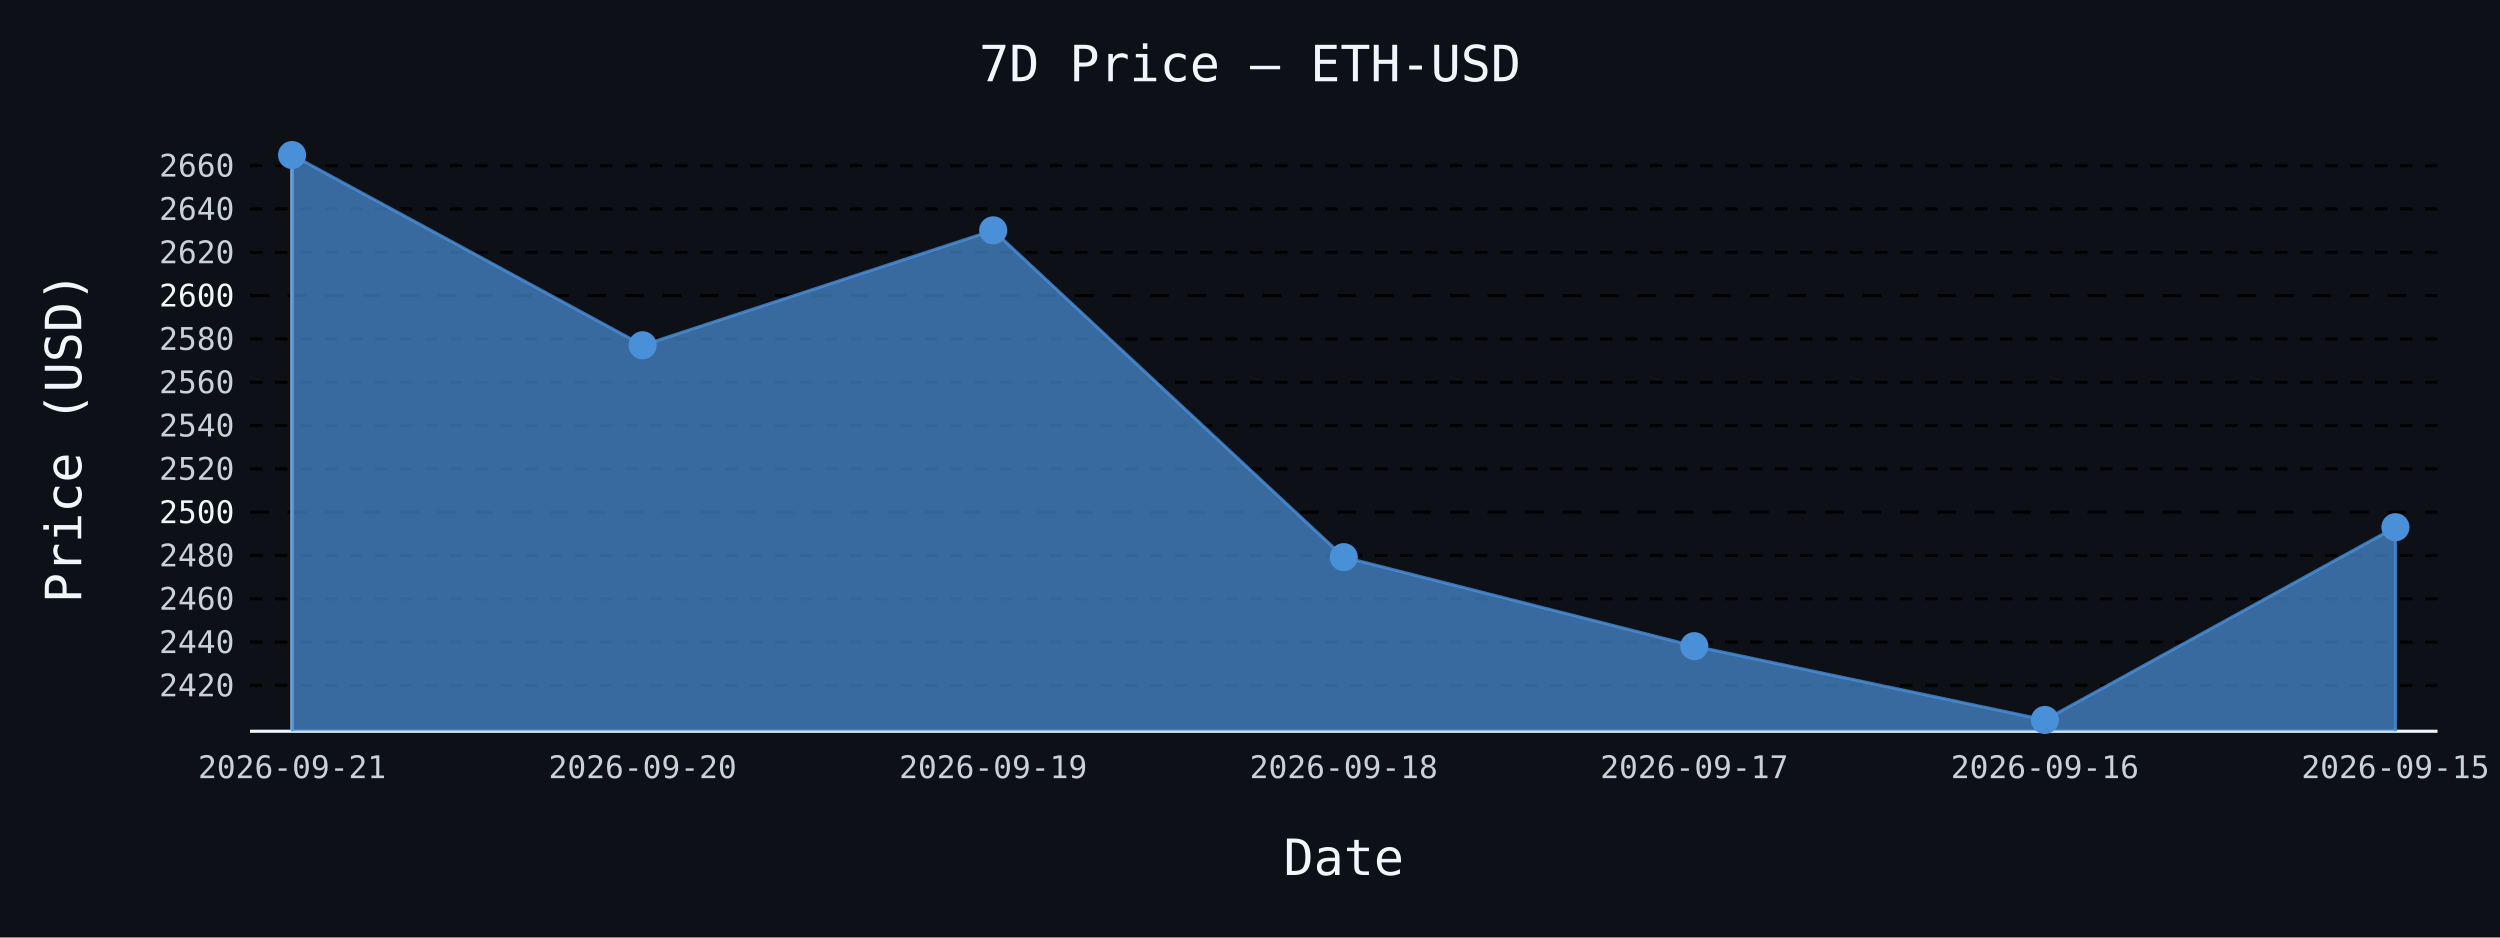
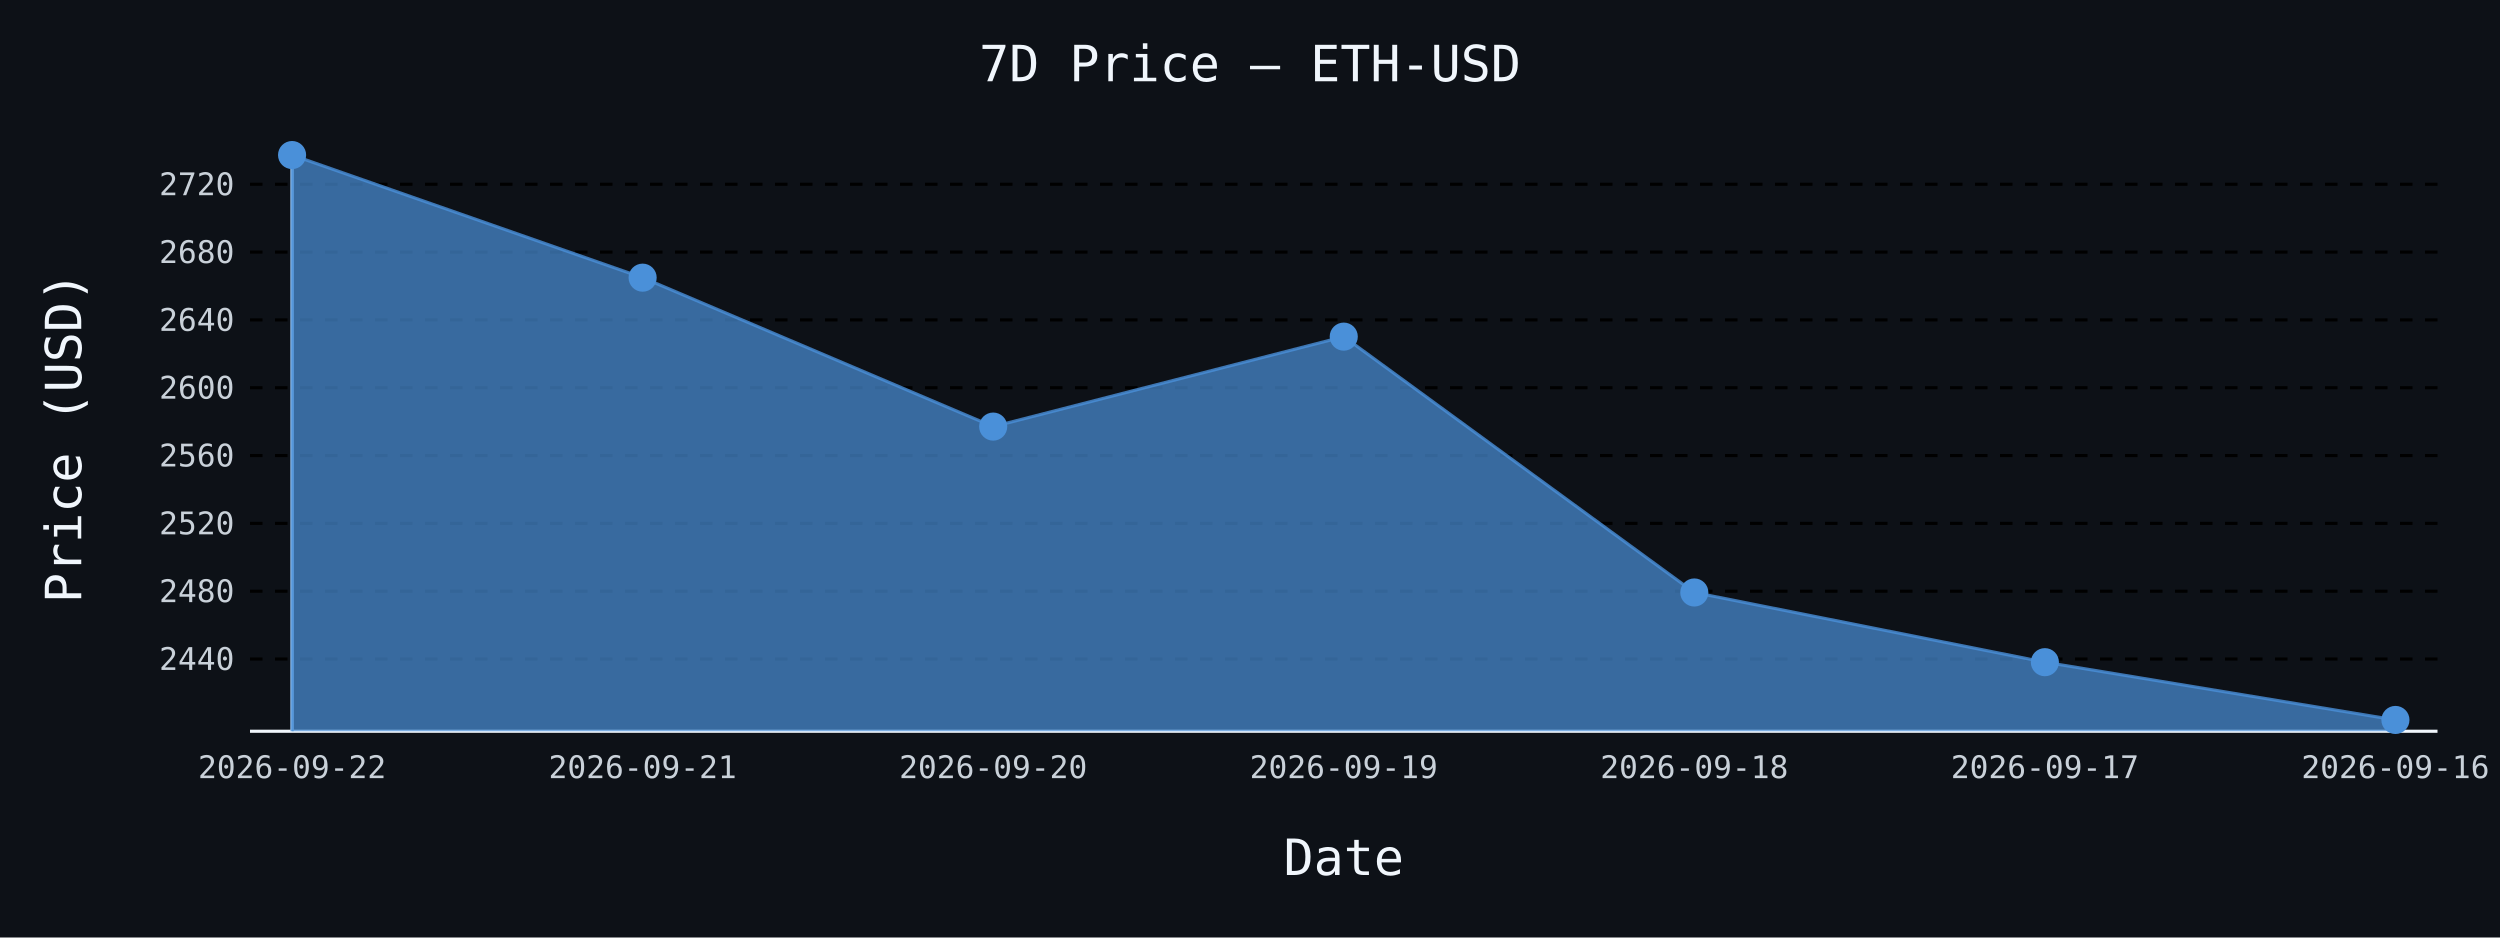
- <svg xmlns="http://www.w3.org/2000/svg" id="chart-9bb5c854-dbd0-4e8c-b22e-cc8f5956d0cc" class="pygal-chart" viewBox="0 0 800 300">
+ <svg xmlns="http://www.w3.org/2000/svg" id="chart-22b30aab-90d3-494f-a194-cfd4bc9ba419" class="pygal-chart" viewBox="0 0 800 300">
  <defs>
-     <style type="text/css">#chart-9bb5c854-dbd0-4e8c-b22e-cc8f5956d0cc{-webkit-user-select:none;-webkit-font-smoothing:antialiased;font-family:monospace}#chart-9bb5c854-dbd0-4e8c-b22e-cc8f5956d0cc .title{font-family:monospace;font-size:16px}#chart-9bb5c854-dbd0-4e8c-b22e-cc8f5956d0cc .legends .legend text{font-family:monospace;font-size:14px}#chart-9bb5c854-dbd0-4e8c-b22e-cc8f5956d0cc .axis text{font-family:monospace;font-size:10px}#chart-9bb5c854-dbd0-4e8c-b22e-cc8f5956d0cc .axis text.major{font-family:monospace;font-size:10px}#chart-9bb5c854-dbd0-4e8c-b22e-cc8f5956d0cc .text-overlay text.value{font-family:monospace;font-size:16px}#chart-9bb5c854-dbd0-4e8c-b22e-cc8f5956d0cc .text-overlay text.label{font-family:monospace;font-size:10px}#chart-9bb5c854-dbd0-4e8c-b22e-cc8f5956d0cc .tooltip{font-family:monospace;font-size:14px}#chart-9bb5c854-dbd0-4e8c-b22e-cc8f5956d0cc text.no_data{font-family:monospace;font-size:64px}
- #chart-9bb5c854-dbd0-4e8c-b22e-cc8f5956d0cc{background-color:#0d1117}#chart-9bb5c854-dbd0-4e8c-b22e-cc8f5956d0cc path,#chart-9bb5c854-dbd0-4e8c-b22e-cc8f5956d0cc line,#chart-9bb5c854-dbd0-4e8c-b22e-cc8f5956d0cc rect,#chart-9bb5c854-dbd0-4e8c-b22e-cc8f5956d0cc circle{-webkit-transition:150ms;-moz-transition:150ms;transition:150ms}#chart-9bb5c854-dbd0-4e8c-b22e-cc8f5956d0cc .graph &gt; .background{fill:#0d1117}#chart-9bb5c854-dbd0-4e8c-b22e-cc8f5956d0cc .plot &gt; .background{fill:#0d1117}#chart-9bb5c854-dbd0-4e8c-b22e-cc8f5956d0cc .graph{fill:#c9d1d9}#chart-9bb5c854-dbd0-4e8c-b22e-cc8f5956d0cc text.no_data{fill:#f0f6fc}#chart-9bb5c854-dbd0-4e8c-b22e-cc8f5956d0cc .title{fill:#f0f6fc}#chart-9bb5c854-dbd0-4e8c-b22e-cc8f5956d0cc .legends .legend text{fill:#c9d1d9}#chart-9bb5c854-dbd0-4e8c-b22e-cc8f5956d0cc .legends .legend:hover text{fill:#f0f6fc}#chart-9bb5c854-dbd0-4e8c-b22e-cc8f5956d0cc .axis .line{stroke:#f0f6fc}#chart-9bb5c854-dbd0-4e8c-b22e-cc8f5956d0cc .axis .guide.line{stroke:#8b949e}#chart-9bb5c854-dbd0-4e8c-b22e-cc8f5956d0cc .axis .major.line{stroke:#c9d1d9}#chart-9bb5c854-dbd0-4e8c-b22e-cc8f5956d0cc .axis text.major{fill:#f0f6fc}#chart-9bb5c854-dbd0-4e8c-b22e-cc8f5956d0cc .axis.y .guides:hover .guide.line,#chart-9bb5c854-dbd0-4e8c-b22e-cc8f5956d0cc .line-graph .axis.x .guides:hover .guide.line,#chart-9bb5c854-dbd0-4e8c-b22e-cc8f5956d0cc .stackedline-graph .axis.x .guides:hover .guide.line,#chart-9bb5c854-dbd0-4e8c-b22e-cc8f5956d0cc .xy-graph .axis.x .guides:hover .guide.line{stroke:#f0f6fc}#chart-9bb5c854-dbd0-4e8c-b22e-cc8f5956d0cc .axis .guides:hover text{fill:#f0f6fc}#chart-9bb5c854-dbd0-4e8c-b22e-cc8f5956d0cc .reactive{fill-opacity:.7;stroke-opacity:.8;stroke-width:1}#chart-9bb5c854-dbd0-4e8c-b22e-cc8f5956d0cc .ci{stroke:#c9d1d9}#chart-9bb5c854-dbd0-4e8c-b22e-cc8f5956d0cc .reactive.active,#chart-9bb5c854-dbd0-4e8c-b22e-cc8f5956d0cc .active .reactive{fill-opacity:.8;stroke-opacity:.9;stroke-width:4}#chart-9bb5c854-dbd0-4e8c-b22e-cc8f5956d0cc .ci .reactive.active{stroke-width:1.5}#chart-9bb5c854-dbd0-4e8c-b22e-cc8f5956d0cc .series text{fill:#f0f6fc}#chart-9bb5c854-dbd0-4e8c-b22e-cc8f5956d0cc .tooltip rect{fill:#0d1117;stroke:#f0f6fc;-webkit-transition:opacity 150ms;-moz-transition:opacity 150ms;transition:opacity 150ms}#chart-9bb5c854-dbd0-4e8c-b22e-cc8f5956d0cc .tooltip .label{fill:#c9d1d9}#chart-9bb5c854-dbd0-4e8c-b22e-cc8f5956d0cc .tooltip .label{fill:#c9d1d9}#chart-9bb5c854-dbd0-4e8c-b22e-cc8f5956d0cc .tooltip .legend{font-size:.8em;fill:#8b949e}#chart-9bb5c854-dbd0-4e8c-b22e-cc8f5956d0cc .tooltip .x_label{font-size:.6em;fill:#f0f6fc}#chart-9bb5c854-dbd0-4e8c-b22e-cc8f5956d0cc .tooltip .xlink{font-size:.5em;text-decoration:underline}#chart-9bb5c854-dbd0-4e8c-b22e-cc8f5956d0cc .tooltip .value{font-size:1.5em}#chart-9bb5c854-dbd0-4e8c-b22e-cc8f5956d0cc .bound{font-size:.5em}#chart-9bb5c854-dbd0-4e8c-b22e-cc8f5956d0cc .max-value{font-size:.75em;fill:#8b949e}#chart-9bb5c854-dbd0-4e8c-b22e-cc8f5956d0cc .map-element{fill:#0d1117;stroke:#8b949e !important}#chart-9bb5c854-dbd0-4e8c-b22e-cc8f5956d0cc .map-element .reactive{fill-opacity:inherit;stroke-opacity:inherit}#chart-9bb5c854-dbd0-4e8c-b22e-cc8f5956d0cc .color-0,#chart-9bb5c854-dbd0-4e8c-b22e-cc8f5956d0cc .color-0 a:visited{stroke:#4a90d9;fill:#4a90d9}#chart-9bb5c854-dbd0-4e8c-b22e-cc8f5956d0cc .text-overlay .color-0 text{fill:black}
- #chart-9bb5c854-dbd0-4e8c-b22e-cc8f5956d0cc text.no_data{text-anchor:middle}#chart-9bb5c854-dbd0-4e8c-b22e-cc8f5956d0cc .guide.line{fill:none}#chart-9bb5c854-dbd0-4e8c-b22e-cc8f5956d0cc .centered{text-anchor:middle}#chart-9bb5c854-dbd0-4e8c-b22e-cc8f5956d0cc .title{text-anchor:middle}#chart-9bb5c854-dbd0-4e8c-b22e-cc8f5956d0cc .legends .legend text{fill-opacity:1}#chart-9bb5c854-dbd0-4e8c-b22e-cc8f5956d0cc .axis.x text{text-anchor:middle}#chart-9bb5c854-dbd0-4e8c-b22e-cc8f5956d0cc .axis.x:not(.web) text[transform]{text-anchor:start}#chart-9bb5c854-dbd0-4e8c-b22e-cc8f5956d0cc .axis.x:not(.web) text[transform].backwards{text-anchor:end}#chart-9bb5c854-dbd0-4e8c-b22e-cc8f5956d0cc .axis.y text{text-anchor:end}#chart-9bb5c854-dbd0-4e8c-b22e-cc8f5956d0cc .axis.y text[transform].backwards{text-anchor:start}#chart-9bb5c854-dbd0-4e8c-b22e-cc8f5956d0cc .axis.y2 text{text-anchor:start}#chart-9bb5c854-dbd0-4e8c-b22e-cc8f5956d0cc .axis.y2 text[transform].backwards{text-anchor:end}#chart-9bb5c854-dbd0-4e8c-b22e-cc8f5956d0cc .axis .guide.line{stroke-dasharray:4,4;stroke:black}#chart-9bb5c854-dbd0-4e8c-b22e-cc8f5956d0cc .axis .major.guide.line{stroke-dasharray:6,6;stroke:black}#chart-9bb5c854-dbd0-4e8c-b22e-cc8f5956d0cc .horizontal .axis.y .guide.line,#chart-9bb5c854-dbd0-4e8c-b22e-cc8f5956d0cc .horizontal .axis.y2 .guide.line,#chart-9bb5c854-dbd0-4e8c-b22e-cc8f5956d0cc .vertical .axis.x .guide.line{opacity:0}#chart-9bb5c854-dbd0-4e8c-b22e-cc8f5956d0cc .horizontal .axis.always_show .guide.line,#chart-9bb5c854-dbd0-4e8c-b22e-cc8f5956d0cc .vertical .axis.always_show .guide.line{opacity:1 !important}#chart-9bb5c854-dbd0-4e8c-b22e-cc8f5956d0cc .axis.y .guides:hover .guide.line,#chart-9bb5c854-dbd0-4e8c-b22e-cc8f5956d0cc .axis.y2 .guides:hover .guide.line,#chart-9bb5c854-dbd0-4e8c-b22e-cc8f5956d0cc .axis.x .guides:hover .guide.line{opacity:1}#chart-9bb5c854-dbd0-4e8c-b22e-cc8f5956d0cc .axis .guides:hover text{opacity:1}#chart-9bb5c854-dbd0-4e8c-b22e-cc8f5956d0cc .nofill{fill:none}#chart-9bb5c854-dbd0-4e8c-b22e-cc8f5956d0cc .subtle-fill{fill-opacity:.2}#chart-9bb5c854-dbd0-4e8c-b22e-cc8f5956d0cc .dot{stroke-width:1px;fill-opacity:1;stroke-opacity:1}#chart-9bb5c854-dbd0-4e8c-b22e-cc8f5956d0cc .dot.active{stroke-width:5px}#chart-9bb5c854-dbd0-4e8c-b22e-cc8f5956d0cc .dot.negative{fill:transparent}#chart-9bb5c854-dbd0-4e8c-b22e-cc8f5956d0cc text,#chart-9bb5c854-dbd0-4e8c-b22e-cc8f5956d0cc tspan{stroke:none !important}#chart-9bb5c854-dbd0-4e8c-b22e-cc8f5956d0cc .series text.active{opacity:1}#chart-9bb5c854-dbd0-4e8c-b22e-cc8f5956d0cc .tooltip rect{fill-opacity:.95;stroke-width:.5}#chart-9bb5c854-dbd0-4e8c-b22e-cc8f5956d0cc .tooltip text{fill-opacity:1}#chart-9bb5c854-dbd0-4e8c-b22e-cc8f5956d0cc .showable{visibility:hidden}#chart-9bb5c854-dbd0-4e8c-b22e-cc8f5956d0cc .showable.shown{visibility:visible}#chart-9bb5c854-dbd0-4e8c-b22e-cc8f5956d0cc .gauge-background{fill:rgba(229,229,229,1);stroke:none}#chart-9bb5c854-dbd0-4e8c-b22e-cc8f5956d0cc .bg-lines{stroke:#0d1117;stroke-width:2px}</style>
+     <style type="text/css">#chart-22b30aab-90d3-494f-a194-cfd4bc9ba419{-webkit-user-select:none;-webkit-font-smoothing:antialiased;font-family:monospace}#chart-22b30aab-90d3-494f-a194-cfd4bc9ba419 .title{font-family:monospace;font-size:16px}#chart-22b30aab-90d3-494f-a194-cfd4bc9ba419 .legends .legend text{font-family:monospace;font-size:14px}#chart-22b30aab-90d3-494f-a194-cfd4bc9ba419 .axis text{font-family:monospace;font-size:10px}#chart-22b30aab-90d3-494f-a194-cfd4bc9ba419 .axis text.major{font-family:monospace;font-size:10px}#chart-22b30aab-90d3-494f-a194-cfd4bc9ba419 .text-overlay text.value{font-family:monospace;font-size:16px}#chart-22b30aab-90d3-494f-a194-cfd4bc9ba419 .text-overlay text.label{font-family:monospace;font-size:10px}#chart-22b30aab-90d3-494f-a194-cfd4bc9ba419 .tooltip{font-family:monospace;font-size:14px}#chart-22b30aab-90d3-494f-a194-cfd4bc9ba419 text.no_data{font-family:monospace;font-size:64px}
+ #chart-22b30aab-90d3-494f-a194-cfd4bc9ba419{background-color:#0d1117}#chart-22b30aab-90d3-494f-a194-cfd4bc9ba419 path,#chart-22b30aab-90d3-494f-a194-cfd4bc9ba419 line,#chart-22b30aab-90d3-494f-a194-cfd4bc9ba419 rect,#chart-22b30aab-90d3-494f-a194-cfd4bc9ba419 circle{-webkit-transition:150ms;-moz-transition:150ms;transition:150ms}#chart-22b30aab-90d3-494f-a194-cfd4bc9ba419 .graph &gt; .background{fill:#0d1117}#chart-22b30aab-90d3-494f-a194-cfd4bc9ba419 .plot &gt; .background{fill:#0d1117}#chart-22b30aab-90d3-494f-a194-cfd4bc9ba419 .graph{fill:#c9d1d9}#chart-22b30aab-90d3-494f-a194-cfd4bc9ba419 text.no_data{fill:#f0f6fc}#chart-22b30aab-90d3-494f-a194-cfd4bc9ba419 .title{fill:#f0f6fc}#chart-22b30aab-90d3-494f-a194-cfd4bc9ba419 .legends .legend text{fill:#c9d1d9}#chart-22b30aab-90d3-494f-a194-cfd4bc9ba419 .legends .legend:hover text{fill:#f0f6fc}#chart-22b30aab-90d3-494f-a194-cfd4bc9ba419 .axis .line{stroke:#f0f6fc}#chart-22b30aab-90d3-494f-a194-cfd4bc9ba419 .axis .guide.line{stroke:#8b949e}#chart-22b30aab-90d3-494f-a194-cfd4bc9ba419 .axis .major.line{stroke:#c9d1d9}#chart-22b30aab-90d3-494f-a194-cfd4bc9ba419 .axis text.major{fill:#f0f6fc}#chart-22b30aab-90d3-494f-a194-cfd4bc9ba419 .axis.y .guides:hover .guide.line,#chart-22b30aab-90d3-494f-a194-cfd4bc9ba419 .line-graph .axis.x .guides:hover .guide.line,#chart-22b30aab-90d3-494f-a194-cfd4bc9ba419 .stackedline-graph .axis.x .guides:hover .guide.line,#chart-22b30aab-90d3-494f-a194-cfd4bc9ba419 .xy-graph .axis.x .guides:hover .guide.line{stroke:#f0f6fc}#chart-22b30aab-90d3-494f-a194-cfd4bc9ba419 .axis .guides:hover text{fill:#f0f6fc}#chart-22b30aab-90d3-494f-a194-cfd4bc9ba419 .reactive{fill-opacity:.7;stroke-opacity:.8;stroke-width:1}#chart-22b30aab-90d3-494f-a194-cfd4bc9ba419 .ci{stroke:#c9d1d9}#chart-22b30aab-90d3-494f-a194-cfd4bc9ba419 .reactive.active,#chart-22b30aab-90d3-494f-a194-cfd4bc9ba419 .active .reactive{fill-opacity:.8;stroke-opacity:.9;stroke-width:4}#chart-22b30aab-90d3-494f-a194-cfd4bc9ba419 .ci .reactive.active{stroke-width:1.5}#chart-22b30aab-90d3-494f-a194-cfd4bc9ba419 .series text{fill:#f0f6fc}#chart-22b30aab-90d3-494f-a194-cfd4bc9ba419 .tooltip rect{fill:#0d1117;stroke:#f0f6fc;-webkit-transition:opacity 150ms;-moz-transition:opacity 150ms;transition:opacity 150ms}#chart-22b30aab-90d3-494f-a194-cfd4bc9ba419 .tooltip .label{fill:#c9d1d9}#chart-22b30aab-90d3-494f-a194-cfd4bc9ba419 .tooltip .label{fill:#c9d1d9}#chart-22b30aab-90d3-494f-a194-cfd4bc9ba419 .tooltip .legend{font-size:.8em;fill:#8b949e}#chart-22b30aab-90d3-494f-a194-cfd4bc9ba419 .tooltip .x_label{font-size:.6em;fill:#f0f6fc}#chart-22b30aab-90d3-494f-a194-cfd4bc9ba419 .tooltip .xlink{font-size:.5em;text-decoration:underline}#chart-22b30aab-90d3-494f-a194-cfd4bc9ba419 .tooltip .value{font-size:1.5em}#chart-22b30aab-90d3-494f-a194-cfd4bc9ba419 .bound{font-size:.5em}#chart-22b30aab-90d3-494f-a194-cfd4bc9ba419 .max-value{font-size:.75em;fill:#8b949e}#chart-22b30aab-90d3-494f-a194-cfd4bc9ba419 .map-element{fill:#0d1117;stroke:#8b949e !important}#chart-22b30aab-90d3-494f-a194-cfd4bc9ba419 .map-element .reactive{fill-opacity:inherit;stroke-opacity:inherit}#chart-22b30aab-90d3-494f-a194-cfd4bc9ba419 .color-0,#chart-22b30aab-90d3-494f-a194-cfd4bc9ba419 .color-0 a:visited{stroke:#4a90d9;fill:#4a90d9}#chart-22b30aab-90d3-494f-a194-cfd4bc9ba419 .text-overlay .color-0 text{fill:black}
+ #chart-22b30aab-90d3-494f-a194-cfd4bc9ba419 text.no_data{text-anchor:middle}#chart-22b30aab-90d3-494f-a194-cfd4bc9ba419 .guide.line{fill:none}#chart-22b30aab-90d3-494f-a194-cfd4bc9ba419 .centered{text-anchor:middle}#chart-22b30aab-90d3-494f-a194-cfd4bc9ba419 .title{text-anchor:middle}#chart-22b30aab-90d3-494f-a194-cfd4bc9ba419 .legends .legend text{fill-opacity:1}#chart-22b30aab-90d3-494f-a194-cfd4bc9ba419 .axis.x text{text-anchor:middle}#chart-22b30aab-90d3-494f-a194-cfd4bc9ba419 .axis.x:not(.web) text[transform]{text-anchor:start}#chart-22b30aab-90d3-494f-a194-cfd4bc9ba419 .axis.x:not(.web) text[transform].backwards{text-anchor:end}#chart-22b30aab-90d3-494f-a194-cfd4bc9ba419 .axis.y text{text-anchor:end}#chart-22b30aab-90d3-494f-a194-cfd4bc9ba419 .axis.y text[transform].backwards{text-anchor:start}#chart-22b30aab-90d3-494f-a194-cfd4bc9ba419 .axis.y2 text{text-anchor:start}#chart-22b30aab-90d3-494f-a194-cfd4bc9ba419 .axis.y2 text[transform].backwards{text-anchor:end}#chart-22b30aab-90d3-494f-a194-cfd4bc9ba419 .axis .guide.line{stroke-dasharray:4,4;stroke:black}#chart-22b30aab-90d3-494f-a194-cfd4bc9ba419 .axis .major.guide.line{stroke-dasharray:6,6;stroke:black}#chart-22b30aab-90d3-494f-a194-cfd4bc9ba419 .horizontal .axis.y .guide.line,#chart-22b30aab-90d3-494f-a194-cfd4bc9ba419 .horizontal .axis.y2 .guide.line,#chart-22b30aab-90d3-494f-a194-cfd4bc9ba419 .vertical .axis.x .guide.line{opacity:0}#chart-22b30aab-90d3-494f-a194-cfd4bc9ba419 .horizontal .axis.always_show .guide.line,#chart-22b30aab-90d3-494f-a194-cfd4bc9ba419 .vertical .axis.always_show .guide.line{opacity:1 !important}#chart-22b30aab-90d3-494f-a194-cfd4bc9ba419 .axis.y .guides:hover .guide.line,#chart-22b30aab-90d3-494f-a194-cfd4bc9ba419 .axis.y2 .guides:hover .guide.line,#chart-22b30aab-90d3-494f-a194-cfd4bc9ba419 .axis.x .guides:hover .guide.line{opacity:1}#chart-22b30aab-90d3-494f-a194-cfd4bc9ba419 .axis .guides:hover text{opacity:1}#chart-22b30aab-90d3-494f-a194-cfd4bc9ba419 .nofill{fill:none}#chart-22b30aab-90d3-494f-a194-cfd4bc9ba419 .subtle-fill{fill-opacity:.2}#chart-22b30aab-90d3-494f-a194-cfd4bc9ba419 .dot{stroke-width:1px;fill-opacity:1;stroke-opacity:1}#chart-22b30aab-90d3-494f-a194-cfd4bc9ba419 .dot.active{stroke-width:5px}#chart-22b30aab-90d3-494f-a194-cfd4bc9ba419 .dot.negative{fill:transparent}#chart-22b30aab-90d3-494f-a194-cfd4bc9ba419 text,#chart-22b30aab-90d3-494f-a194-cfd4bc9ba419 tspan{stroke:none !important}#chart-22b30aab-90d3-494f-a194-cfd4bc9ba419 .series text.active{opacity:1}#chart-22b30aab-90d3-494f-a194-cfd4bc9ba419 .tooltip rect{fill-opacity:.95;stroke-width:.5}#chart-22b30aab-90d3-494f-a194-cfd4bc9ba419 .tooltip text{fill-opacity:1}#chart-22b30aab-90d3-494f-a194-cfd4bc9ba419 .showable{visibility:hidden}#chart-22b30aab-90d3-494f-a194-cfd4bc9ba419 .showable.shown{visibility:visible}#chart-22b30aab-90d3-494f-a194-cfd4bc9ba419 .gauge-background{fill:rgba(229,229,229,1);stroke:none}#chart-22b30aab-90d3-494f-a194-cfd4bc9ba419 .bg-lines{stroke:#0d1117;stroke-width:2px}</style>
  </defs>
  <g class="graph line-graph vertical">
    <rect x="0" y="0" width="800" height="300" class="background" />
    <g transform="translate(80, 46)" class="plot">
      <rect x="0" y="0" width="700.0" height="188" class="background" />
      <g class="axis y always_show">
        <path d="M0 188 h700" class="line" />
        <g class="guides">
-           <path d="M0 173.338 h700" class="guide line" />
-           <text x="-5" y="176.838" class="">2420</text>
+           <path d="M0 164.885 h700" class="guide line" />
+           <text x="-5" y="168.385" class="">2440</text>
        </g>
        <g class="guides">
-           <path d="M0 159.478 h700" class="guide line" />
-           <text x="-5" y="162.978" class="">2440</text>
+           <path d="M0 143.182 h700" class="guide line" />
+           <text x="-5" y="146.682" class="">2480</text>
        </g>
        <g class="guides">
-           <path d="M0 145.618 h700" class="guide line" />
-           <text x="-5" y="149.118" class="">2460</text>
+           <path d="M0 121.479 h700" class="guide line" />
+           <text x="-5" y="124.979" class="">2520</text>
        </g>
        <g class="guides">
-           <path d="M0 131.758 h700" class="guide line" />
-           <text x="-5" y="135.258" class="">2480</text>
+           <path d="M0 99.776 h700" class="guide line" />
+           <text x="-5" y="103.276" class="">2560</text>
        </g>
        <g class="guides">
-           <path d="M0 117.898 h700" class="major guide line" />
-           <text x="-5" y="121.398" class="major">2500</text>
+           <path d="M0 78.073 h700" class="guide line" />
+           <text x="-5" y="81.573" class="">2600</text>
        </g>
        <g class="guides">
-           <path d="M0 104.038 h700" class="guide line" />
-           <text x="-5" y="107.538" class="">2520</text>
+           <path d="M0 56.37 h700" class="guide line" />
+           <text x="-5" y="59.87" class="">2640</text>
        </g>
        <g class="guides">
-           <path d="M0 90.178 h700" class="guide line" />
-           <text x="-5" y="93.678" class="">2540</text>
+           <path d="M0 34.667 h700" class="guide line" />
+           <text x="-5" y="38.167" class="">2680</text>
        </g>
        <g class="guides">
-           <path d="M0 76.318 h700" class="guide line" />
-           <text x="-5" y="79.818" class="">2560</text>
-         </g>
-         <g class="guides">
-           <path d="M0 62.458 h700" class="guide line" />
-           <text x="-5" y="65.958" class="">2580</text>
-         </g>
-         <g class="guides">
-           <path d="M0 48.598 h700" class="major guide line" />
-           <text x="-5" y="52.098" class="major">2600</text>
-         </g>
-         <g class="guides">
-           <path d="M0 34.738 h700" class="guide line" />
-           <text x="-5" y="38.238" class="">2620</text>
-         </g>
-         <g class="guides">
-           <path d="M0 20.878 h700" class="guide line" />
-           <text x="-5" y="24.378" class="">2640</text>
-         </g>
-         <g class="guides">
-           <path d="M0 7.018 h700" class="guide line" />
-           <text x="-5" y="10.518" class="">2660</text>
+           <path d="M0 12.964 h700" class="guide line" />
+           <text x="-5" y="16.464" class="">2720</text>
        </g>
      </g>
      <g class="axis x">
        <g class="guides">
          <path d="M13.462 0 v188" class="line" />
-           <text x="13.462" y="203.0" class="">2026-09-21</text>
+           <text x="13.462" y="203.0" class="">2026-09-22</text>
        </g>
        <g class="guides">
          <path d="M125.641 0 v188" class="guide line" />
-           <text x="125.641" y="203.0" class="">2026-09-20</text>
+           <text x="125.641" y="203.0" class="">2026-09-21</text>
        </g>
        <g class="guides">
          <path d="M237.821 0 v188" class="guide line" />
-           <text x="237.821" y="203.0" class="">2026-09-19</text>
+           <text x="237.821" y="203.0" class="">2026-09-20</text>
        </g>
        <g class="guides">
          <path d="M350 0 v188" class="guide line" />
-           <text x="350.0" y="203.0" class="">2026-09-18</text>
+           <text x="350.0" y="203.0" class="">2026-09-19</text>
        </g>
        <g class="guides">
          <path d="M462.179 0 v188" class="guide line" />
-           <text x="462.179" y="203.0" class="">2026-09-17</text>
+           <text x="462.179" y="203.0" class="">2026-09-18</text>
        </g>
        <g class="guides">
          <path d="M574.359 0 v188" class="guide line" />
-           <text x="574.359" y="203.0" class="">2026-09-16</text>
+           <text x="574.359" y="203.0" class="">2026-09-17</text>
        </g>
        <g class="guides">
          <path d="M686.538 0 v188" class="guide line" />
-           <text x="686.538" y="203.0" class="">2026-09-15</text>
+           <text x="686.538" y="203.0" class="">2026-09-16</text>
        </g>
      </g>
      <g class="series serie-0 color-0">
-         <path d="M13.462 188 L13.462 3.615 125.641 64.482 237.821 27.711 350 132.285 462.179 160.774 574.359 184.385 686.538 122.708 686.538 188" class="line reactive" />
+         <path d="M13.462 188 L13.462 3.615 125.641 42.854 237.821 90.509 350 61.72 462.179 143.594 574.359 165.899 686.538 184.385 686.538 188" class="line reactive" />
      </g>
    </g>
    <g class="titles">
      <text x="400.0" y="26" class="title plot_title">7D Price — ETH-USD</text>
      <text x="430.0" y="280" class="title">Date</text>
      <text x="0" y="166.0" class="title" transform="rotate(-90 0 140)">Price (USD)</text>
    </g>
    <g transform="translate(80, 46)" class="plot overlay">
      <g class="series serie-0 color-0">
        <g class="dots">
          <circle cx="13.462" cy="3.615" r="4" class="dot reactive tooltip-trigger" />
        </g>
        <g class="dots">
-           <circle cx="125.641" cy="64.482" r="4" class="dot reactive tooltip-trigger" />
+           <circle cx="125.641" cy="42.854" r="4" class="dot reactive tooltip-trigger" />
        </g>
        <g class="dots">
-           <circle cx="237.821" cy="27.711" r="4" class="dot reactive tooltip-trigger" />
+           <circle cx="237.821" cy="90.509" r="4" class="dot reactive tooltip-trigger" />
        </g>
        <g class="dots">
-           <circle cx="350.0" cy="132.285" r="4" class="dot reactive tooltip-trigger" />
+           <circle cx="350.0" cy="61.72" r="4" class="dot reactive tooltip-trigger" />
        </g>
        <g class="dots">
-           <circle cx="462.179" cy="160.774" r="4" class="dot reactive tooltip-trigger" />
+           <circle cx="462.179" cy="143.594" r="4" class="dot reactive tooltip-trigger" />
        </g>
        <g class="dots">
-           <circle cx="574.359" cy="184.385" r="4" class="dot reactive tooltip-trigger" />
+           <circle cx="574.359" cy="165.899" r="4" class="dot reactive tooltip-trigger" />
        </g>
        <g class="dots">
-           <circle cx="686.538" cy="122.708" r="4" class="dot reactive tooltip-trigger" />
+           <circle cx="686.538" cy="184.385" r="4" class="dot reactive tooltip-trigger" />
        </g>
      </g>
    </g>
    <g transform="translate(80, 46)" class="plot text-overlay">
      <g class="series serie-0 color-0" />
    </g>
    <g transform="translate(80, 46)" class="plot tooltip-overlay">
      <g transform="translate(0 0)" style="opacity: 0" class="tooltip">
        <rect rx="0" ry="0" width="0" height="0" class="tooltip-box" />
        <g class="text" />
      </g>
    </g>
  </g>
</svg>
